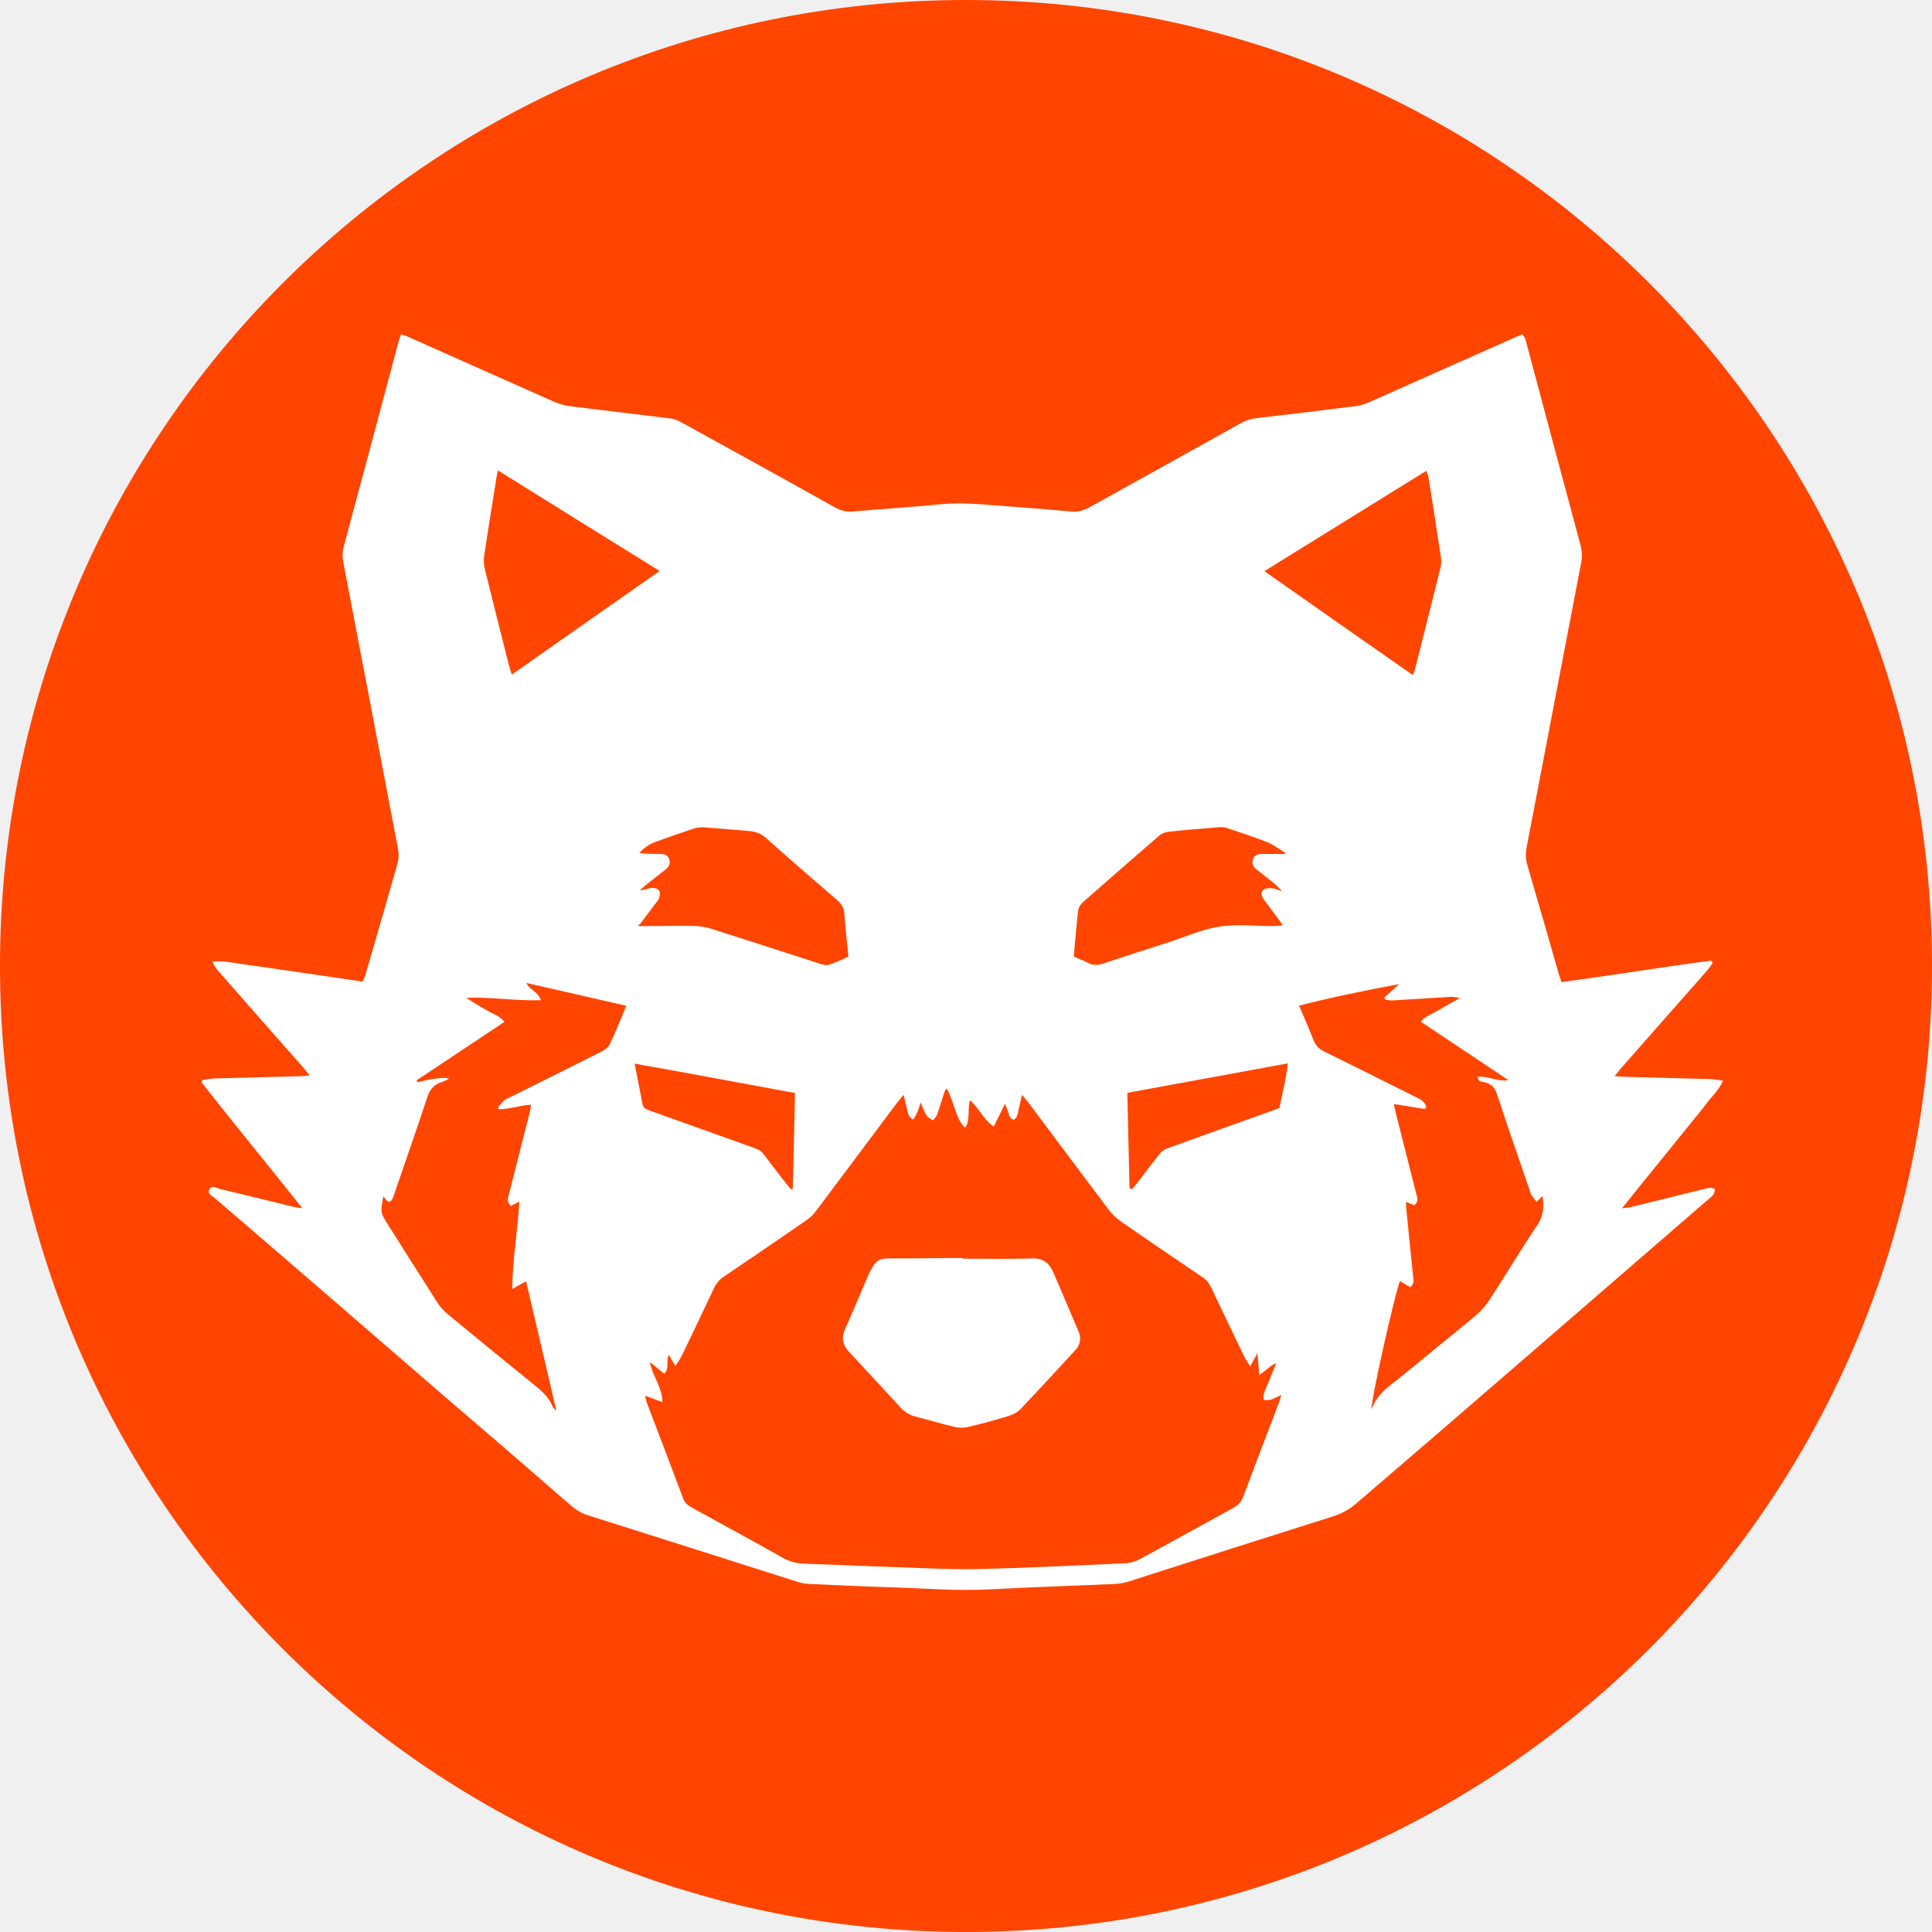
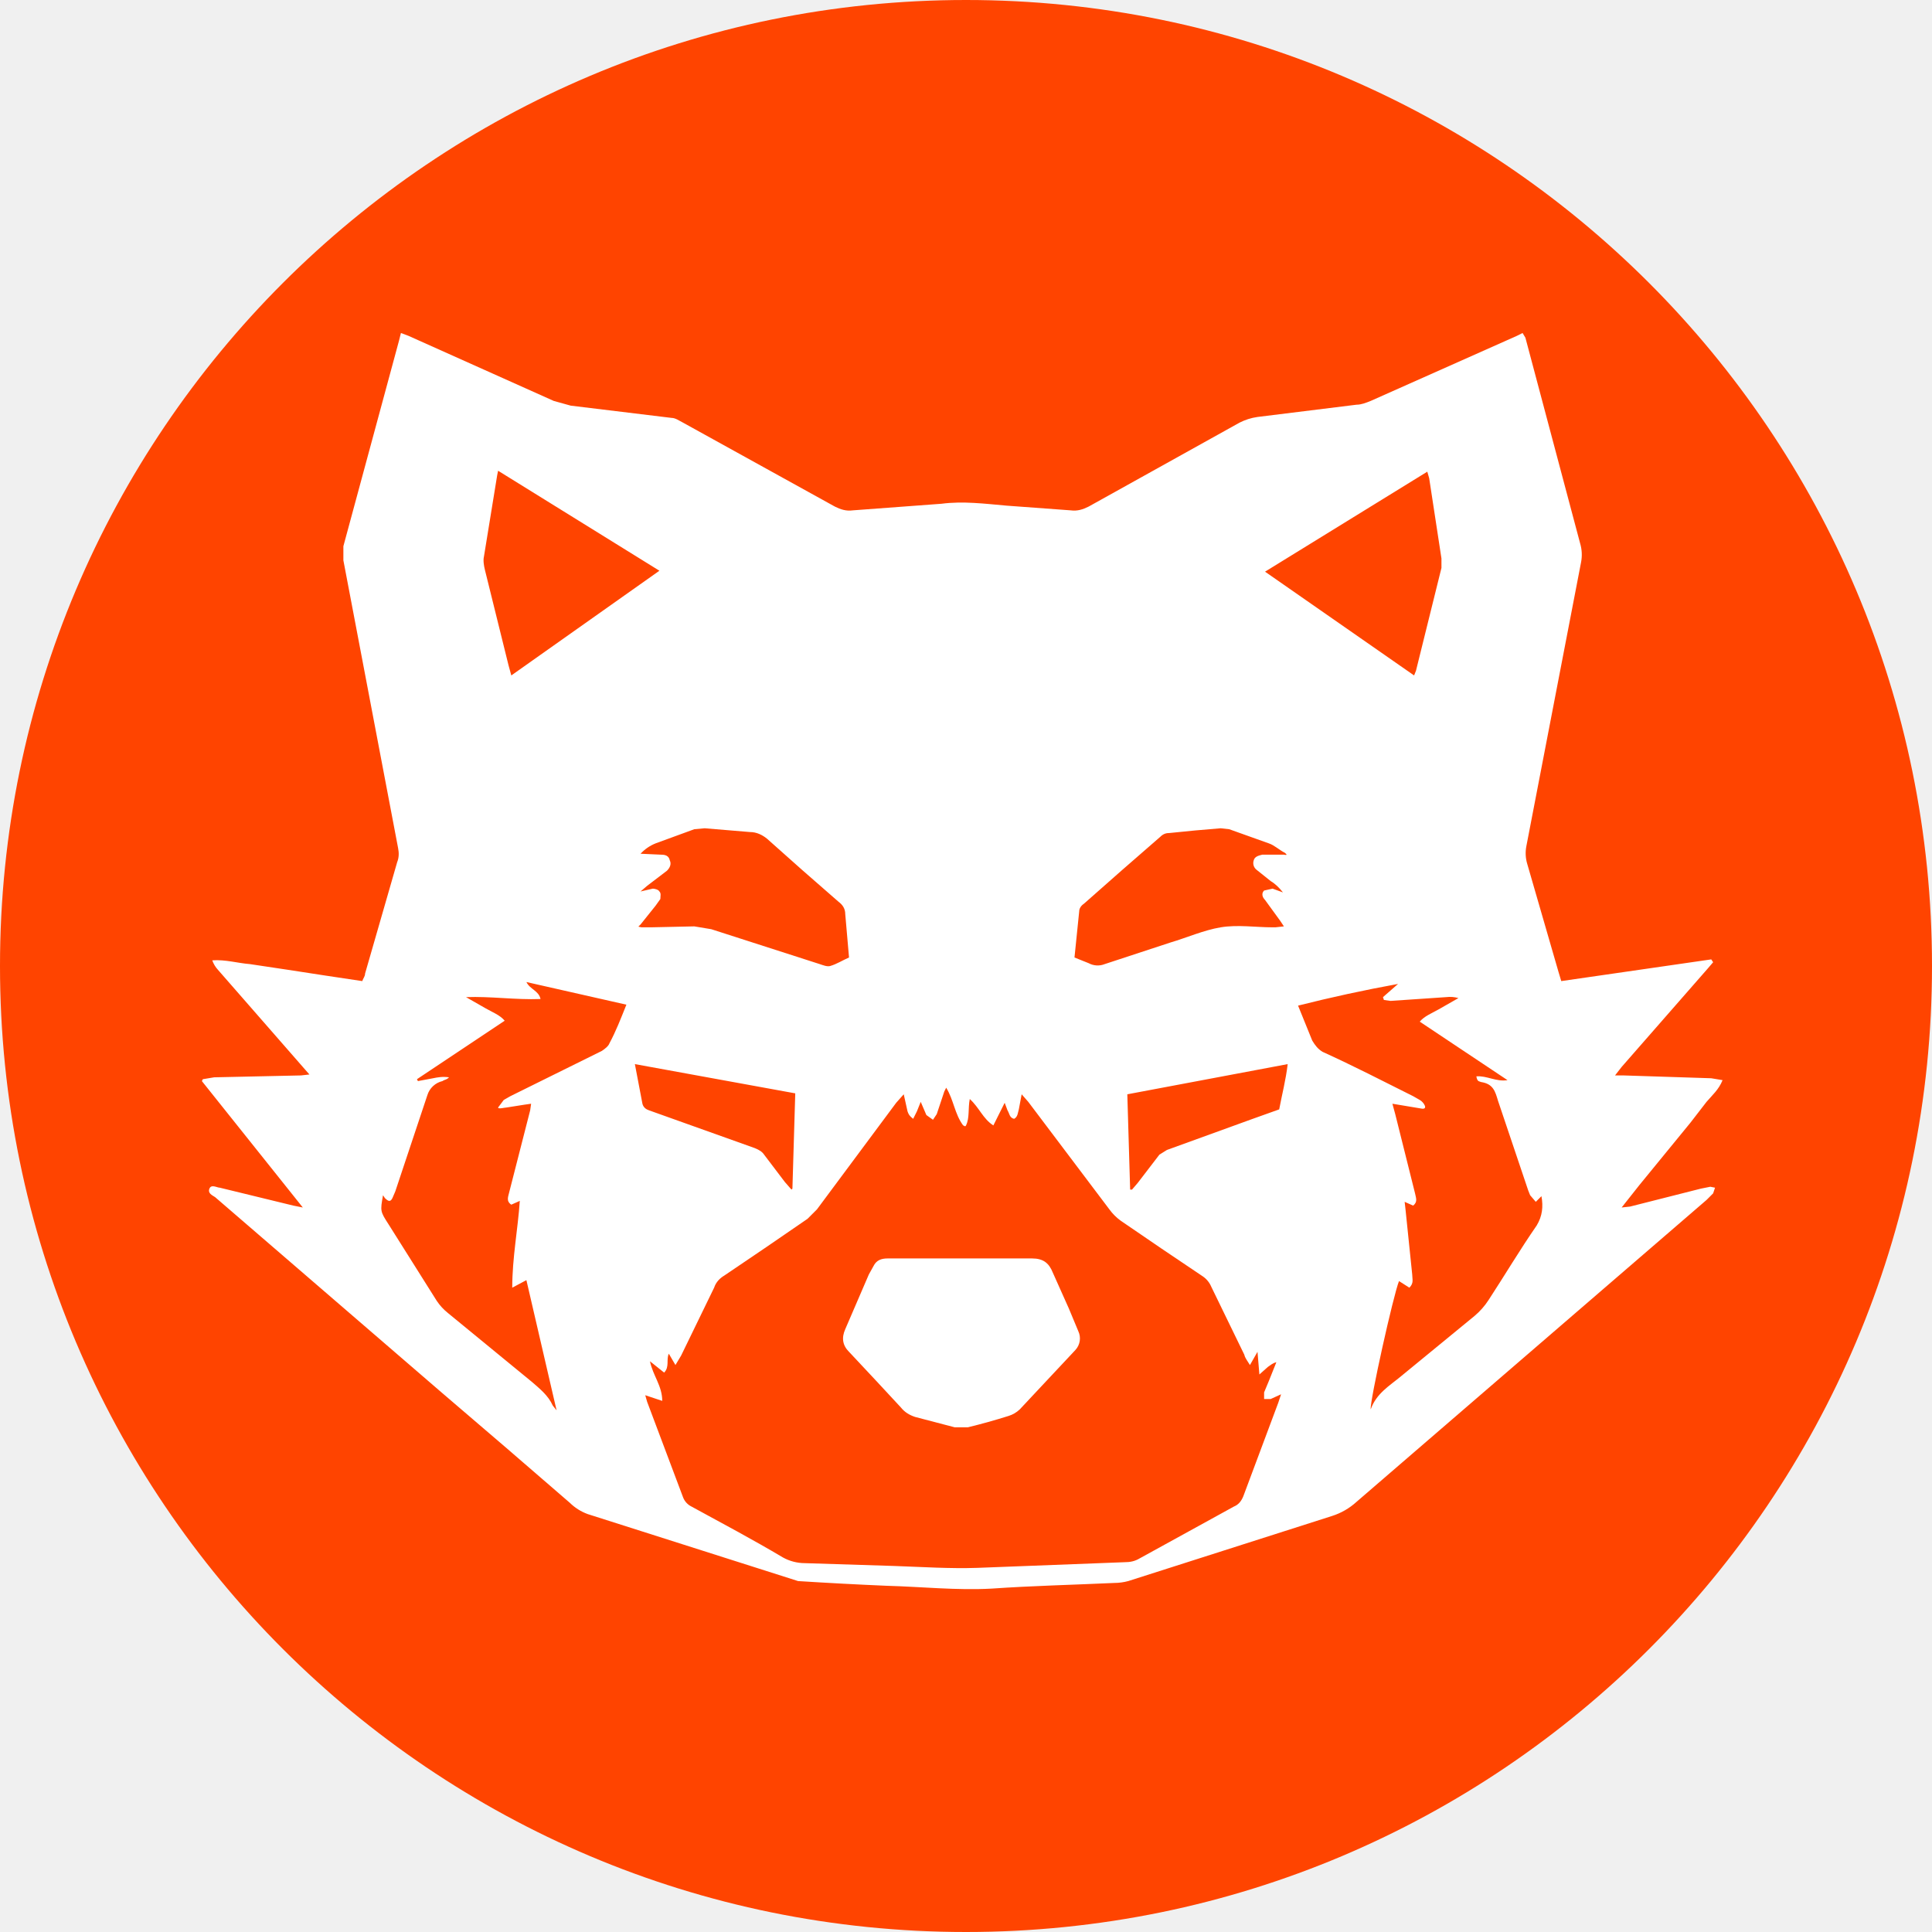
- <svg xmlns="http://www.w3.org/2000/svg" width="2048" height="2048" enable-background="new" version="1.1" viewBox="0 0 2048 2048" xml:space="preserve">
-   <circle cx="1024" cy="1024" r="1024" fill="#ff4500" stroke-width="1.19" />
-   <g transform="matrix(1.26 0 0 1.26 -271 -271)" fill="#fff" stroke-width="1.33">
-     <path d="m749 1110c2.4 12.2 4.58 23.1 6.63 34 0.589 3.15 2.73 4.22 5.37 5.16 29.8 10.7 59.6 21.4 89.4 32 3.22 1.13 5.52 2.66 7.51 5.37 5.68 7.72 11.6 15.3 17.4 22.8 1.69 2.18 3.53 4.24 5.3 6.36 0.494-0.192 0.988-0.383 1.48-0.574 0.603-26.7 1.21-53.4 1.82-80.5-45.3-8.31-89.6-16.7-135-24.7m417 105c0.544 0.194 1.09 0.388 1.63 0.581 1.66-2.02 3.38-4 4.98-6.07 6.01-7.81 11.9-15.7 18-23.4 1.56-1.94 3.79-3.79 6.09-4.63 24-8.75 48.1-17.3 72.1-25.9 7.5-2.68 15-5.4 22.7-8.19 2.56-12.3 5.59-24.3 7.08-37.6-45.5 8.38-89.8 16.5-135 24.8 0.635 27.4 1.25 53.9 1.86 80.4m-46.9-195c4.2 1.8 7.98 3.1 11.4 4.99 4.56 2.5 8.81 2.39 13.7 0.735 18.4-6.23 37-12.1 55.5-18.1 13.9-4.5 27.6-10.7 41.9-12.9 14.3-2.24 29.3-0.483 43.9-0.478 0.8 8e-4 1.6 0.053 2.4 4e-3 2-0.122 4-0.29 6.94-0.51-1.34-2.08-2.1-3.41-3-4.63-4.28-5.79-8.64-11.5-12.9-17.3-1.86-2.54-2.92-5.78-0.334-7.95 1.68-1.41 4.83-1.68 7.23-1.45 2.78 0.27 5.45 1.65 8.17 2.55-2.83-3.86-6.31-6.64-9.8-9.4-3.97-3.14-7.99-6.23-11.9-9.43-2.49-2.03-3.47-4.73-2.57-7.87 0.956-3.32 3.61-4.43 6.75-4.6 2.13-0.114 4.27-0.05 6.4-0.053 4.09-5e-3 8.18-3e-3 12.3-3e-3 3.88 0.381 1.48-1.22 0.429-1.87-4.46-2.68-8.66-6.02-13.4-7.9-10.9-4.3-22.1-7.95-33.2-11.7-2.21-0.747-4.7-1.25-7-1.07-14.4 1.12-28.7 2.33-43 3.84-2.72 0.286-5.81 1.41-7.86 3.16-21.6 18.6-43.1 37.4-64.5 56.3-1.83 1.62-3.56 4.25-3.84 6.6-1.48 12.7-2.49 25.4-3.75 39.1m-365-27.6c-2.3 2.34-2.3 1.54 0.713 1.81 2.57 0 5.15 0.011 7.72-1e-3 12.3-0.066 24.5-0.339 36.8-0.105 4.71 0.09 9.58 0.724 14.1 2.14 30.5 9.67 60.8 19.6 91.3 29.4 2.69 0.861 5.93 1.87 8.4 1.12 5.51-1.66 10.7-4.4 16.4-6.85-1.22-12.5-2.59-24.4-3.45-36.3-0.334-4.62-2.04-7.79-5.54-10.8-20.2-17.4-40.4-34.9-60.2-52.6-4.28-3.82-8.83-5.53-14.3-5.95-12.8-0.997-25.5-2.25-38.2-3.14-2.83-0.198-5.88 0.215-8.58 1.11-10.9 3.61-21.7 7.43-32.4 11.3-5.15 1.87-9.43 5.13-13.3 9.23 6.07 0.774 11.9 0.75 17.6 0.783 3.39 0.019 6.45 0.792 7.64 4.49 1.13 3.5-0.234 6.26-2.97 8.44-5.43 4.31-10.9 8.54-16.3 12.9-1.85 1.48-3.57 3.12-5.34 4.69 3.73-0.121 6.67-1.6 9.74-1.94 2.06-0.23 5.14 0.518 6.23 1.98 1.08 1.44 0.728 4.47 0.11 6.53-0.579 1.93-2.3 3.54-3.57 5.25-4.12 5.53-8.26 11-12.4 16.6m525-297c41.9 29.4 83 58.3 125 87.5 0.831-2.04 1.48-3.21 1.8-4.47 7.24-28.7 14.5-57.3 21.6-86 0.675-2.73 0.703-5.8 0.285-8.6-3.34-22.4-6.84-44.8-10.4-67.2-0.267-1.69-1.09-3.3-1.86-5.53-45.3 28.1-90.1 55.9-136 84.3m-634 87.6c41.8-29.3 82.8-58.2 125-87.6-46.1-28.6-91-56.5-136-84.6-0.503 2.16-0.798 3.16-0.96 4.18-3.62 22.6-7.35 45.2-10.7 67.9-0.566 3.82-0.106 8 0.82 11.8 6.52 26.6 13.3 53.2 20 79.8 0.631 2.5 1.48 4.95 2.58 8.57m746 260c-28.2 5.2-55.9 10.9-83.8 18 4.42 10.4 8.52 19.7 12.2 29.1 1.77 4.49 4.49 7.36 8.9 9.52 25.4 12.4 50.6 25.1 75.9 37.7 1.91 0.951 3.86 1.83 5.67 2.94 2.85 1.76 7.5 8.61 0.849 7.36-7.71-1.24-15.4-2.47-23.8-3.83 0.755 3.45 1.2 5.77 1.77 8.06 5.68 22.5 11.4 44.9 17.1 67.4 0.86 3.37 2.31 6.74-1.76 9.67-2.01-0.846-4.17-1.76-6.87-2.89 0.146 2.93 0.16 5.06 0.37 7.17 1.8 18 3.67 36.1 5.45 54.1 0.349 3.53 1.74 7.37-2.24 10.6-2.94-1.73-5.81-3.41-8.73-5.12-4.5 12-24.6 101-23.9 108 4.96-14 16.1-20.3 25.7-28.2 20.6-17 41.4-33.7 61.8-50.7 4.41-3.68 8.43-8.18 11.6-13 13.7-21 26.5-42.5 40.5-63.3 5.39-8.02 5.5-15.8 4.38-24.4-1.86 1.79-3.47 3.34-5.08 4.88-1.49-1.97-3.11-3.87-4.44-5.94-0.699-1.09-0.911-2.49-1.34-3.75-8.55-25-17.3-49.8-25.5-74.9-2.71-8.25-3.82-14.7-14.2-16.3-1.62-0.567-3.2 0-4.17-4.29 8.63-0.868 16.7 4.25 25.9 2.8-24.3-16.2-48.5-32.4-73.7-49.2 4.32-4.99 10.5-6.82 15.7-10 5.55-3.42 11.3-6.52 17-9.75-3.86-1.3-7.22-1.12-10.6-0.917-15.4 0.956-30.9 1.96-46.3 2.83-1.87 0.105-3.79-0.483-5.68-0.75-0.219-0.617-0.437-1.23-0.655-1.85 4.01-3.57 8.03-7.14 12-10.7m-799 78.9c-2.78 2.22-3.32 1.75-5.98 3.02-6.14 1.94-9.9 5.8-12 12-8.93 27.1-18.4 54-27.6 80.9-0.606 1.76-1.07 3.6-1.92 5.24-1.85 3.58-3.38 3.54-6.28 0.01-0.462-0.561-0.844-1.19-1.39-1.96-2.65 13.5-2.66 13.5 4.07 24.2 13.7 21.6 27.3 43.3 41.1 64.8 2.4 3.73 5.48 7.25 8.89 10.1 23.4 19.4 47 38.6 70.6 57.7 7.07 5.73 14.2 11.2 17.7 20.1 0.338 0.874 1.31 1.5 3.2 3.58-8.73-37.3-17.1-73-25.5-109-3.91 2.15-6.93 3.81-11.7 6.43 0.325-25.8 4.66-49.3 5.99-73.5-2.6 1.35-4.82 2.5-7.05 3.65-4.18-3.75-2.21-7.71-1.28-11.4 5.71-22.7 11.5-45.4 17.3-68.2 0.413-1.63 0.508-3.35 0.821-5.51-2.34 0.21-3.92 0.234-5.45 0.51-4.98 0.898-9.92 2.11-14.9 2.7-1.41 0.168-6.98 1.17-7.3 0.073-0.372-1.26 3.79-5.72 4.95-6.79 1.51-1.39 3.67-2.09 5.58-3.04 25.5-12.7 51.1-25.4 76.5-38.2 2.67-1.35 5.66-3.48 6.87-6.03 4.88-10.3 9.13-20.9 14-32.5-28.2-6.45-55.8-12.8-84.1-19.2 2.84 6.21 10.1 7.27 12.1 14.5-21.4 0.734-41.9-2.82-62.6-2.02 5.37 3.87 11 6.78 16.4 10.1 5.18 3.22 11.5 4.96 15.7 10.1-25.2 16.8-49.6 33.1-74 49.3 0.263 0.536 0.527 1.07 0.791 1.61 4.37-0.966 8.69-2.33 13.1-2.79 4.35-0.454 8.16-1.51 13.3-0.526m165 267c0.71 2.68 1.01 4.43 1.63 6.07 10.1 26.7 20.4 53.3 30.3 80 1.43 3.83 3.83 6.04 7.26 7.92 25.7 14.1 51.4 28.1 77 42.5 5.81 3.27 11.7 4.61 18.2 4.82 25 0.8 50.1 2.03 75.1 2.85 23.4 0.775 46.9 2.16 70.3 1.65 41.3-0.908 82.6-2.98 124-4.82 4.09-0.182 8.49-1.35 12.1-3.29 26.5-14.3 52.8-29 79.2-43.4 3.98-2.17 6.5-4.9 8.11-9.21 9.81-26.2 19.9-52.3 29.8-78.4 0.722-1.9 1.24-3.87 2.35-7.41-3.9 1.82-6.36 3.28-9.02 4.09-1.8 0.551-3.87 0.194-5.82 0.242 0-1.75-0.419-3.63 0.096-5.21 1.15-3.53 2.79-6.91 4.2-10.4 2.08-5.09 4.12-10.2 6.18-15.3-2.92 0.944-4.79 2.65-6.75 4.25-1.9 1.56-3.89 3-7.45 5.73-0.604-7.27-1.04-12.5-1.54-18.5-2.07 3.78-3.63 6.62-6.1 11.1-2.37-3.92-4.01-6.18-5.2-8.65-9.25-19.2-18.5-38.4-27.6-57.7-1.64-3.47-3.72-6.19-6.98-8.4-23.2-15.7-46.3-31.4-69.3-47.4-3.63-2.51-7.02-5.73-9.67-9.25-22.6-30-45.1-60.2-67.6-90.2-1.49-1.99-3.16-3.83-5.67-6.87-1.22 5.42-2.13 9.25-2.94 13.1-0.561 2.66-0.776 6.26-3.98 7.86-4-0.8-4-4.92-4.96-7.22-0.744-1.79-1.37-3.62-2.34-6.2-3.42 6.91-6.33 12.8-9.51 19.2-8.89-5.97-12.3-15.6-20.1-22.2-2 7.82 0.238 15.5-3.24 22.1-0.683 1.45-1.85 0.221-2.05-0.031-7.44-9.2-8.04-21.5-14.3-32-0.807 1.35-1.5 2.15-1.8 3.07-2.07 6.33-3.94 12.7-6.17 19-0.647 1.82-2.27 3.29-3.44 4.92-1.81-1.34-4.17-2.33-5.31-4.1-1.96-3.04-3.15-6.56-5.21-11.1-1.13 3.68-1.56 6.08-2.6 8.17-0.86 1.71-2.2 4.7-3.8 6.3-3.2-2.4-3.85-3.96-4.41-6.54-0.94-4.34-2.08-8.64-3.47-14.3-2.54 3.14-4.39 5.28-6.08 7.54-22.4 29.9-44.7 59.8-67.1 89.6-2.2 2.92-4.78 5.79-7.76 7.85-23.2 16.1-46.6 32-70 47.8-3.92 2.64-6.63 5.77-8.63 10.1-8.89 19.1-18 38-27.2 57-1.18 2.46-2.9 4.66-5.18 8.25-2.36-4.01-3.87-6.59-5.49-9.35-2.67 4.87 0.811 10.9-3.79 15.9-4.01-3.25-7.76-6.29-12.2-9.92 2.16 11.8 10.4 20.9 10.6 33.8-5.47-2.03-9.52-3.54-14.6-5.43m771-348c42.3-5.55 84.1-12.6 126-18 0.378 0.619 0.755 1.24 1.13 1.86-1.39 1.99-2.61 4.14-4.21 5.95-24.1 27.4-48.3 54.9-72.5 82.3-1.69 1.92-3.24 3.96-5.67 6.94 3.27 0.288 5.27 0.569 7.27 0.622 24.5 0.655 49.1 1.24 73.6 1.95 3.04 0.087 6.06 0.803 10.2 1.38-3.5 8.09-9.21 13-13.6 18.9-4.49 5.96-9.34 11.7-14 17.5-4.69 5.81-9.38 11.6-14.1 17.4-4.69 5.81-9.37 11.6-14.1 17.4-4.69 5.81-9.38 11.6-14.1 17.4-4.66 5.79-9.3 11.6-15 18.7 3.39-0.437 5.32-0.503 7.16-0.951 19.7-4.78 39.3-9.63 59-14.5 2.59-0.635 5.15-1.5 7.78-1.79 1.38-0.152 2.88 0.706 4.32 1.11-0.458 1.62-0.491 3.59-1.47 4.78-1.66 2.04-3.91 3.6-5.93 5.34-98.1 84.8-196 170-294 254-6.22 5.4-12.8 8.99-20.5 11.4-57.4 18.1-115 36.5-172 54.8-3.73 1.18-7.78 1.73-11.7 1.91-34.4 1.54-68.8 2.6-103 4.47-29.4 1.6-58.6-0.944-88-1.81-21.6-0.639-43.2-1.68-64.8-2.68-3.4-0.158-6.91-0.631-10.1-1.66-58.9-18.7-118-37.6-177-56.2-6.06-1.91-10.8-5.24-15.4-9.32-35.8-31.2-71.8-62.2-108-93.2-63.4-54.8-127-110-190-164-2.27-1.96-6.61-3.67-4.97-7.28 2.03-4.44 6.18-1.3 9.2-0.587 20.5 4.83 40.9 9.92 61.4 14.9 1.94 0.471 3.94 0.679 7.8 1.33-28.9-36.4-57.2-70.8-84.9-106 0.321-0.663 0.643-1.33 0.965-1.99 3.25-0.437 6.5-1.17 9.76-1.27 24.3-0.71 48.5-1.29 72.8-1.93 2.04-0.054 4.07-0.27 7.47-0.506-2.3-2.9-3.79-4.95-5.46-6.85-24-27.2-48-54.4-71.9-81.7-1.8-2.04-3.26-4.38-4.39-7.38 11-0.819 21.2 1.81 31.6 3.11 10.6 1.34 21.1 3.01 31.7 4.54 10.3 1.49 20.6 2.98 30.9 4.49 10.5 1.55 21.1 3.12 32.1 4.76 0.893-2.17 1.85-3.99 2.42-5.94 9.07-31.2 18.2-62.4 27-93.7 1.03-3.65 1.15-7.92 0.443-11.7-15.3-80.7-30.7-161-46.2-242-0.82-4.28-0.715-8.29 0.439-12.6 15.5-57.6 30.9-115 46.3-173 0.463-1.73 1.16-3.39 1.95-5.66 2.34 0.829 4.31 1.38 6.16 2.21 40.7 18.1 81.3 36.3 122 54.3 4.55 2.01 9.57 3.41 14.5 4.04 28.3 3.59 56.6 6.78 84.9 10.4 3.28 0.415 6.52 2.16 9.5 3.8 42.7 23.5 85.5 47.1 128 70.9 4.88 2.72 9.58 3.91 15.2 3.42 24.7-2.17 49.5-3.67 74.1-6.12 18.5-1.84 36.8 0.473 55.1 1.73 18.1 1.24 36.2 2.71 54.2 4.38 5.58 0.516 10.3-0.622 15.2-3.35 42.4-23.6 84.9-47 127-70.6 4.76-2.65 9.56-4.14 15-4.75 27.8-3.13 55.6-6.54 83.4-10.1 3.88-0.497 7.74-2.01 11.4-3.62 40.9-18.2 81.8-36.5 123-54.7 1.44-0.64 2.9-1.21 4.78-1.99 0.931 1.51 2.06 2.66 2.43 4.03 15.4 57.7 30.7 115 46.3 173 1.43 5.3 1.62 10.2 0.575 15.6-15.3 79.6-30.5 159-45.8 239-0.982 5.11-0.903 9.88 0.578 14.9 8.85 30.2 17.5 60.4 26.2 90.7 0.654 2.27 1.45 4.49 2.43 7.5" />
-     <path d="m1025 1274c19.5 0 38.9 0.444 58.4-0.192 9.35-0.306 14.4 3.93 17.8 11.7 4.37 10 8.64 20.1 12.9 30.1 2.73 6.37 5.39 12.8 8.19 19.1 2.67 6.04 1.74 11.6-2.6 16.3-15.3 16.7-30.7 33.4-46.3 49.8-2.6 2.72-6.57 4.61-10.3 5.73-11.2 3.4-22.5 6.45-34 9.14-3.46 0.817-7.46 0.698-10.9-0.13-11.1-2.65-22.1-5.9-33.2-8.79-4.81-1.25-8.74-3.66-12.1-7.32-14.4-15.7-28.9-31.4-43.5-47-5.28-5.66-6.69-11.6-3.41-19 6.84-15.3 13.3-30.9 19.9-46.3 1.05-2.42 2.55-4.65 3.87-6.95 2.65-4.62 6.6-6.39 12-6.37 16.8 0.064 33.6-0.216 50.4-0.346 4.26-0.033 8.52-0.01 12.8-0.01v0.403" />
+ <svg xmlns="http://www.w3.org/2000/svg" viewBox="0 0 2048 2048">
+   <circle cx="1024" cy="1024" r="1024" fill="#f40" />
+   <g fill="#fff">
+     <path d="m673 1128 8 42c1 4 4 6 7 7l112 40c5 2 8 4 10 7l22 29 7 8 1-1 3-101zm525 133h2l6-7 23-30 8-5 91-33 28-10c3-16 7-31 9-48l-170 32zm-59-246 15 6a20 20 0 0 0 17 1l70-23c17-5 35-13 53-16s37 0 55 0h3l9-1-4-6-16-22c-3-3-4-7-1-10l9-2 11 4c-4-5-8-9-13-12l-15-12a9 9 0 0 1-3-10c1-4 5-5 9-6h23c5 1 2-1 1-2-6-3-11-8-17-10l-42-15-9-1a1970 1970 0 0 0-54 5c-4 0-7 1-10 4a8611 8611 0 0 0-81 71c-3 2-5 5-5 8zm-460-35c-3 3-3 2 1 3h10l46-1 18 3 115 37c3 1 8 3 11 2 7-2 13-6 20-9l-4-46c0-6-3-10-7-13a5488 5488 0 0 1-76-67c-5-4-11-7-18-7l-48-4-11 1-41 15a44 44 0 0 0-16 11l22 1c4 0 8 1 9 6 2 4 0 8-3 11l-21 16-7 6 13-3c2 0 6 1 7 3 2 2 1 5 1 8l-5 7zm662-374 158 110 2-5 27-109v-10l-13-85-2-7zM542 716l157-111-171-106-1 5-14 86c-1 4 0 10 1 14l25 101zm940 327a1607 1607 0 0 0-106 23l15 37c3 5 6 9 11 12 33 15 64 31 96 47l7 4c4 2 10 11 1 9l-30-5 3 11 21 84c1 5 3 9-2 13l-9-4 1 9 7 68c0 5 2 9-3 14l-11-7c-6 15-31 127-30 136 6-17 20-25 32-35l78-64a76 76 0 0 0 15-17c17-26 33-53 51-79 6-10 7-20 5-31l-6 6-6-7-2-5-32-95c-3-10-5-18-18-20-2-1-4 0-5-6 11-1 21 6 33 4l-93-62c5-6 13-9 20-13l21-12a33 33 0 0 0-13-1l-59 4-7-1-1-3zm-1006 99c-3 3-4 2-7 4a22 22 0 0 0-16 15l-34 102-3 7c-2 4-4 4-8 0l-2-3c-3 17-3 17 6 31l51 81a57 57 0 0 0 12 13l89 73c8 7 17 14 22 25l4 5-32-138-15 8c0-32 6-62 8-92l-9 4c-6-4-3-9-2-14l22-86 1-7-7 1-19 3c-2 0-9 2-9 0l6-8 7-4 97-48c3-2 7-5 8-8 7-13 12-26 18-41l-106-24c4 8 13 9 15 18-27 1-53-3-79-2l21 12c7 4 15 7 20 13l-93 62 1 2 16-3c5-1 10-2 17-1m208 337 2 7 38 101a18 18 0 0 0 9 10c33 18 65 35 97 54a48 48 0 0 0 23 6l95 3c29 1 59 3 88 2l156-6c6 0 11-1 16-4l100-55c5-2 8-6 10-11l37-99 3-9-11 5h-7v-7l5-12 8-20c-4 1-6 3-9 5l-9 8-2-24-8 14c-3-5-5-7-6-11l-35-72a25 25 0 0 0-9-11 8212 8212 0 0 1-87-59 54 54 0 0 1-12-12l-86-114-7-8-3 16c-1 3-1 8-5 10-5-1-5-6-7-9l-3-8-12 24c-11-7-15-19-25-28-2 10 0 20-4 28-1 2-2 0-3 0-9-12-10-27-18-40l-2 4-8 24-4 6-7-5-6-14-4 10-4 8c-4-3-5-5-6-8l-4-18-8 9-84 113-10 10a8370 8370 0 0 1-88 60c-5 3-9 7-11 13l-35 72-6 10-7-12c-3 6 1 14-5 20l-15-12c3 15 13 26 13 42zm971-439 159-23 2 3-6 7-91 104-7 9h9l93 3 12 2c-4 10-11 16-17 23l-17 22a7116 7116 0 0 1-36 44 7116 7116 0 0 1-18 22l-19 24 9-1 75-19 10-2 5 1-2 6-7 7-371 320a70 70 0 0 1-26 15l-216 69a58 58 0 0 1-15 2c-43 2-87 3-130 6-37 2-74-2-111-3a4450 4450 0 0 1-94-5l-223-71a53 53 0 0 1-19-12 20708 20708 0 0 0-136-117l-240-207c-3-2-8-4-6-9s8-1 11-1l78 19 10 2-107-134 1-2 12-2 92-2 9-1-7-8-90-103a29 29 0 0 1-6-10c14-1 27 3 40 4l40 6 39 6 40 6c1-3 3-5 3-8l34-118c2-5 2-10 1-15l-58-305v-15l59-218 2-8 8 3 154 69 18 5 107 13c4 0 8 3 12 5l161 89c6 3 12 5 19 4l94-7c23-3 46 0 69 2l68 5c7 1 13-1 19-4l160-89c6-3 12-5 19-6l105-13c5 0 10-2 15-4l155-69 6-3 3 5 58 218a42 42 0 0 1 1 20l-58 301a39 39 0 0 0 1 19l33 114z" />
+     <path d="M1021 1334h73c12 0 18 5 22 15l17 38 10 24a18 18 0 0 1-3 20l-59 63a30 30 0 0 1-12 7 682 682 0 0 1-43 12h-14l-42-11c-6-2-11-5-15-10a8023 8023 0 0 0-55-59c-7-7-8-15-4-24l25-58 5-9c3-6 8-8 15-8h63z" />
  </g>
</svg>
